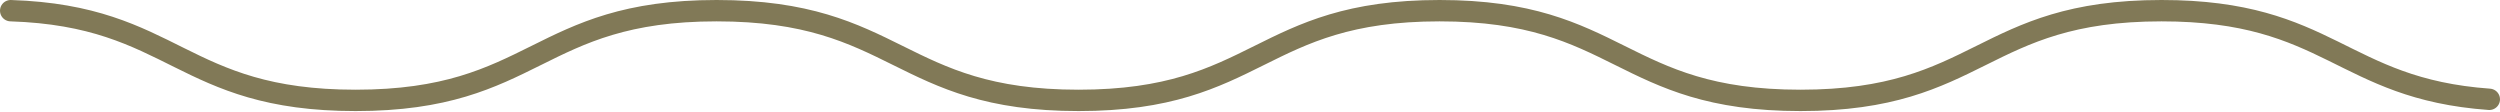
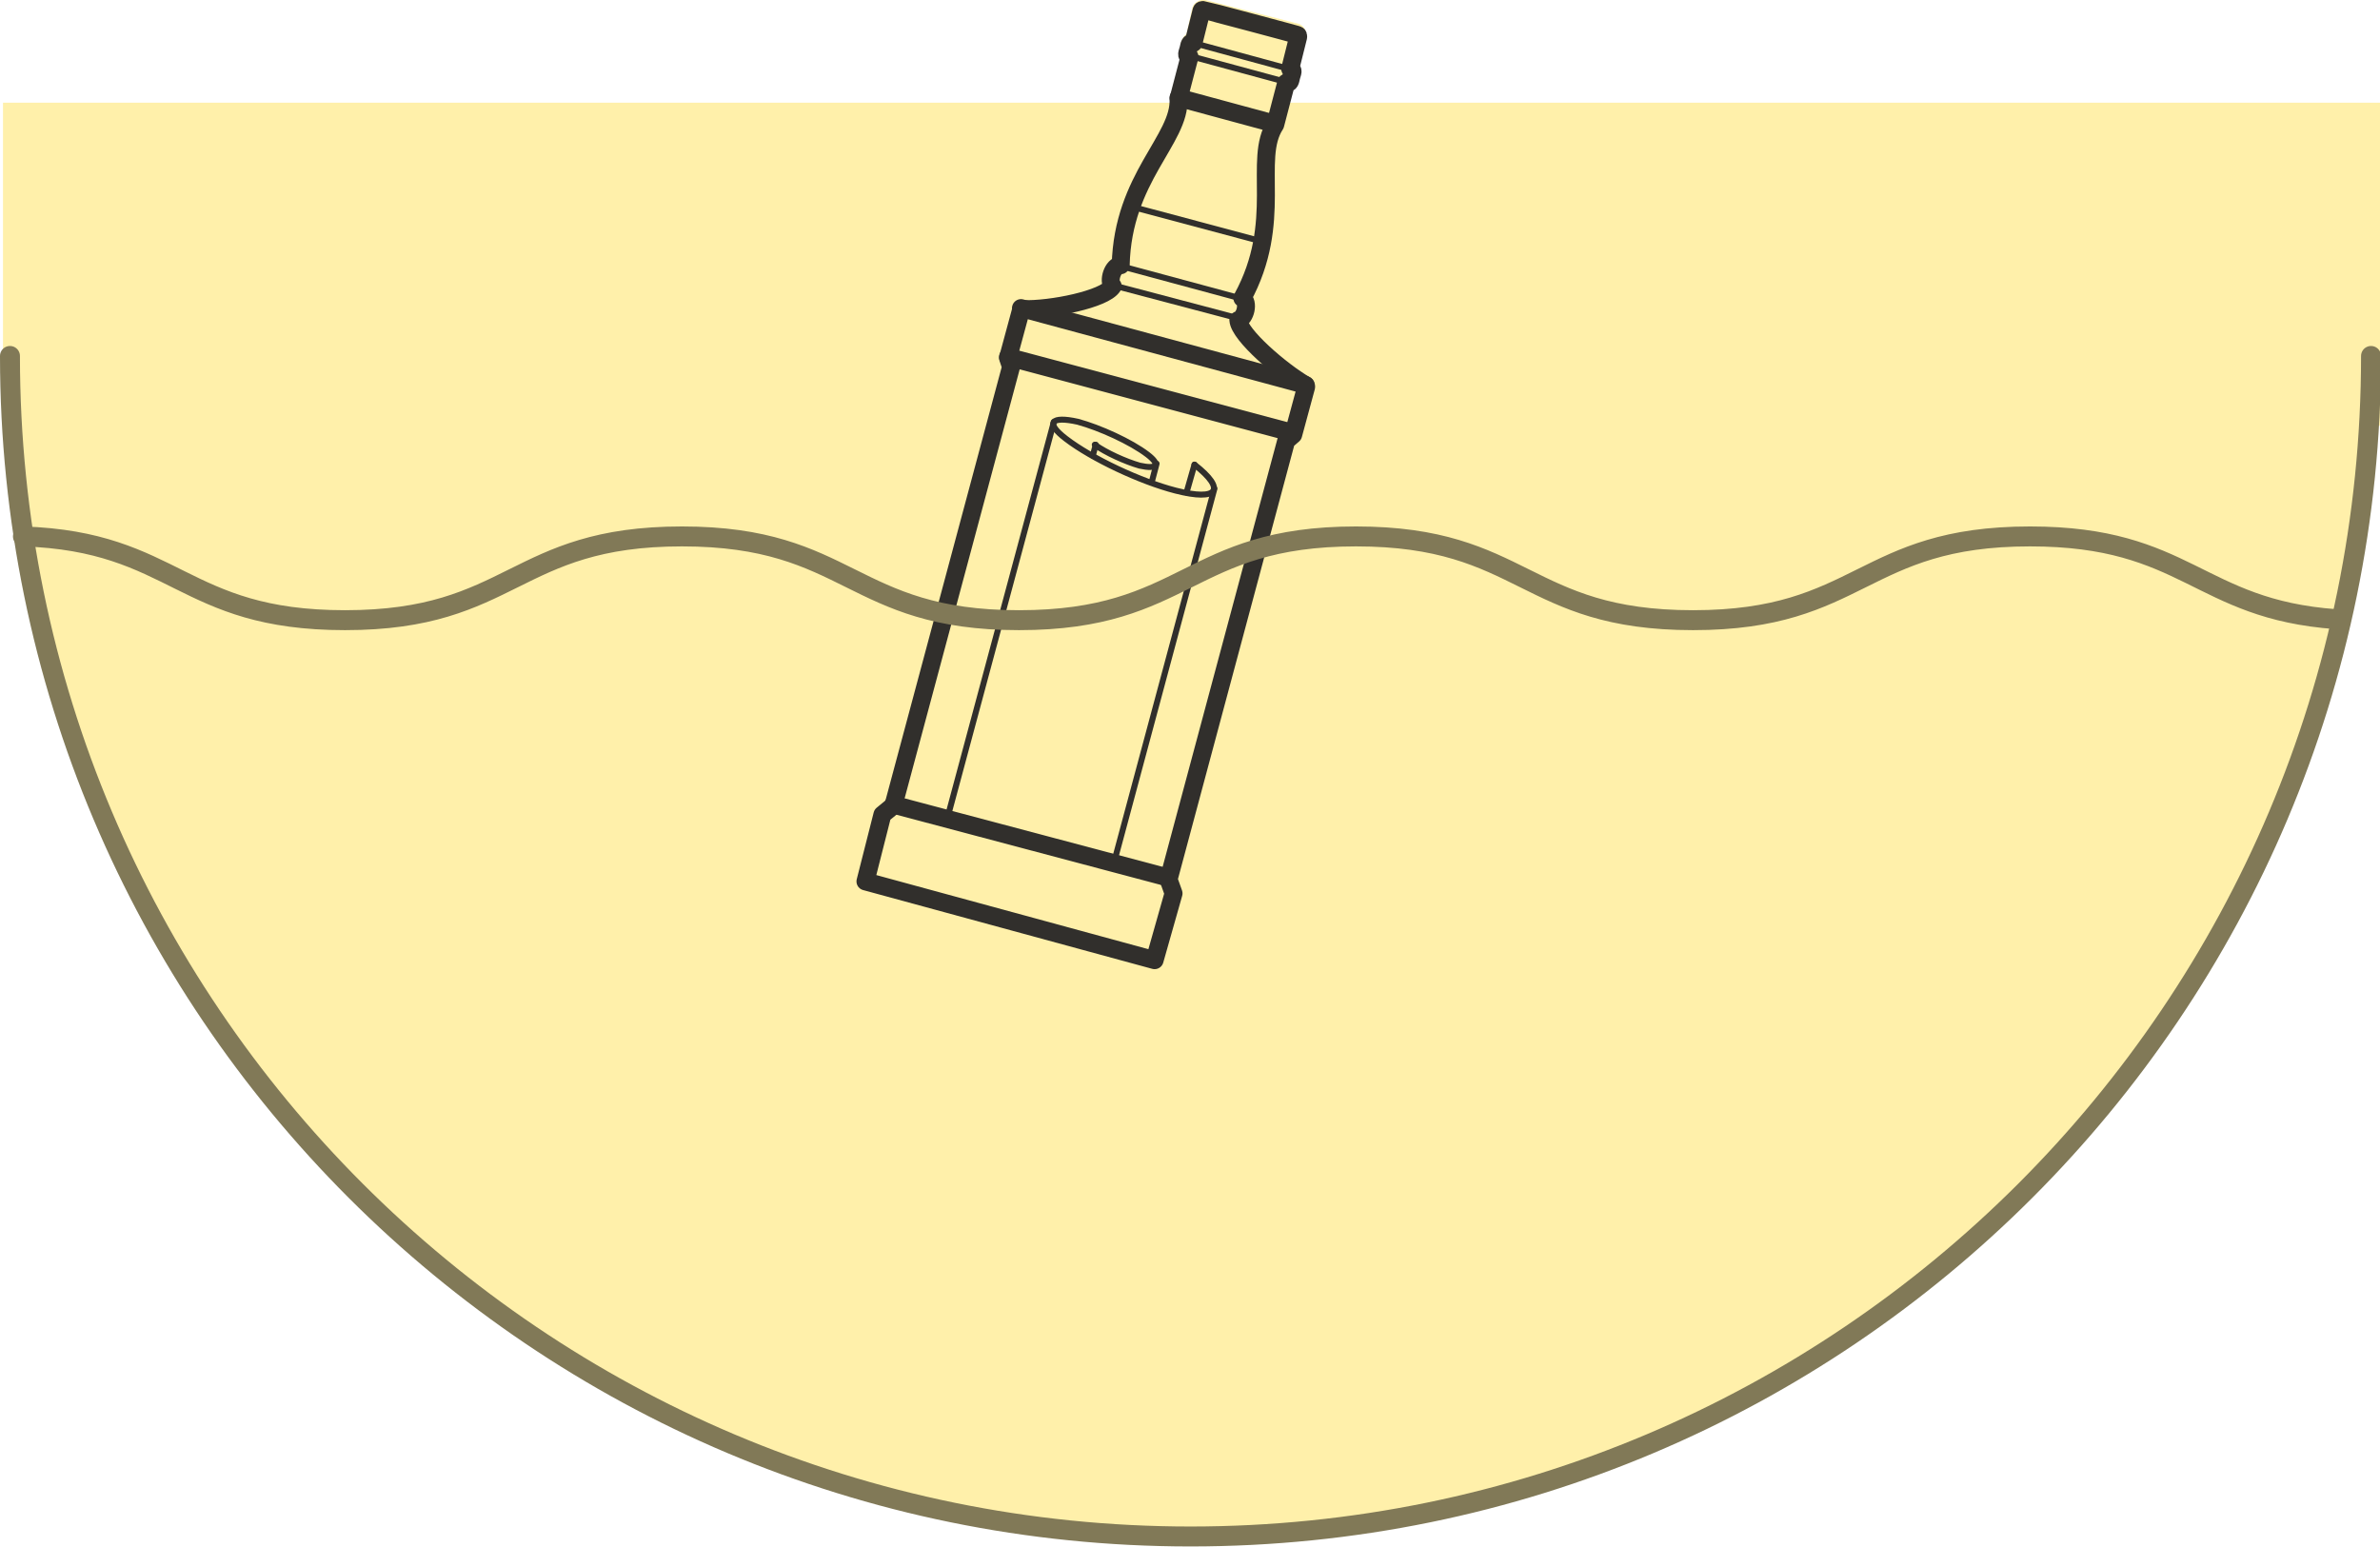
- <svg xmlns="http://www.w3.org/2000/svg" version="1.1" id="Слой_1" x="0px" y="0px" viewBox="0 0 234.1 10.4" style="enable-background:new 0 0 234.1 10.4;" xml:space="preserve">
+ <svg xmlns="http://www.w3.org/2000/svg" version="1.1" id="Слой_1" x="0px" y="0px" viewBox="0 0 238.7 155.1" style="enable-background:new 0 0 238.7 155.1;" xml:space="preserve">
  <style type="text/css">
- 	.st0{fill:none;stroke:#817957;stroke-width:2;stroke-linecap:round;stroke-linejoin:round;stroke-miterlimit:10;}
+ 	.st0{fill:#FFF0AA;}
+ 	.st1{fill:#FFF0AA;stroke:#817957;stroke-width:2;stroke-linecap:round;stroke-linejoin:round;stroke-miterlimit:10;}
+ 	.st2{fill:none;stroke:#312F2C;stroke-width:1.8;stroke-linecap:round;stroke-linejoin:round;stroke-miterlimit:10;}
+ 	.st3{fill:none;stroke:#312F2C;stroke-width:0.6;stroke-linecap:round;stroke-linejoin:round;stroke-miterlimit:10;}
+ 	.st4{fill:none;stroke:#817957;stroke-width:2;stroke-linecap:round;stroke-linejoin:round;stroke-miterlimit:10;}
</style>
-   <path class="st0" d="M1,1c15.4,0.5,15.9,8.4,32.3,8.4C50.2,9.4,50.2,1,67.1,1C84.1,1,84.1,9.4,101,9.4c16.9,0,16.9-8.4,33.8-8.4  c16.9,0,16.9,8.4,33.8,8.4c16.9,0,16.9-8.4,33.8-8.4c15.8,0,16.8,7.3,30.7,8.3" />
+   <rect x="0.3" y="10.3" class="st0" width="238.5" height="32.4" />
+   <path id="_x31_8" class="st1" d="M1,35.7c0,65.4,53,118.4,118.4,118.4c65.4,0,118.4-53,118.4-118.4" />
+   <g>
+     <path class="st0" d="M118.4,89.1L118,88l11.7-43.5l0.5-0.4c0,0,0.1-0.1,0.1-0.1c0,0,0.1-0.1,0.1-0.1c0.1-0.1,0.1-0.2,0.1-0.3   l1.3-4.8c0.1-0.5-0.1-1-0.5-1.2c-2.4-1.3-5.4-4.1-6.1-5.4c0.3-0.4,0.5-0.9,0.6-1.3c0.1-0.5,0-0.9-0.2-1.3c2.3-4.4,2.3-8.4,2.2-11.5   c0-2.2,0-4,0.8-5.3c0.1-0.1,0.1-0.2,0.1-0.3l1-3.7c0.4-0.3,0.5-0.7,0.6-1l0-0.2l0-0.1c0.1-0.3,0.2-0.7,0-1.2l0.7-2.6   c0.1-0.5-0.2-1.1-0.7-1.3L120.9,0c-0.5-0.1-1.1,0.2-1.3,0.7L119,3.4c-0.4,0.3-0.5,0.7-0.6,1l0,0.2l0,0.1c-0.1,0.3-0.2,0.7,0,1.2   l-1,3.7c0,0.1,0,0.2,0,0.3c0.1,1.5-0.8,3-2,5c-1.6,2.7-3.6,6.1-3.8,11.1c-0.3,0.2-0.6,0.6-0.8,1c-0.2,0.4-0.3,0.9-0.2,1.4   c-1.2,0.7-5.2,1.6-8,1.6c-0.5,0-0.9,0.3-1,0.8l-1.3,4.8c0,0.1,0,0.2,0,0.3c0,0,0,0.1,0,0.1c0,0,0,0.1,0,0.1l0.2,0.6L88.8,80.2   l-0.9,0.8c-0.1,0.1-0.3,0.3-0.3,0.5l-1.7,6.7c-0.1,0.5,0.2,1,0.6,1.1l28.9,7.8c0.5,0.1,1-0.2,1.1-0.6l1.9-6.7   C118.5,89.5,118.5,89.3,118.4,89.1z" />
+     <g>
+       <g>
+         <g>
+           <path class="st2" d="M86.8,88.4l1.7-6.7l1.1-0.9l11.8-44l-0.3-0.9l1.3-4.8c0-0.1,0.1-0.1,0.2-0.1c2.8,0.1,8.2-1,9-2.3      c-0.5-0.5,0-2.1,0.8-2.1c0.2-8.8,6-12.6,5.8-16.7l1.1-4.2c-0.4-0.1-0.2-0.4-0.1-0.8c0.1-0.4,0.1-0.7,0.5-0.6l0.8-3.2      c0-0.1,0.1-0.1,0.2-0.1c0.1,0,9.5,2.5,9.4,2.5c0.1,0,0.1,0.1,0.1,0.2l-0.8,3.2c0.4,0.1,0.2,0.4,0.1,0.8      c-0.1,0.4-0.1,0.7-0.5,0.6l-1.1,4.2c-2.3,3.5,0.9,9.7-3.3,17.4c0.7,0.4,0.3,2-0.4,2.2c0.1,1.5,4.3,5.1,6.7,6.5      c0.1,0,0.1,0.1,0.1,0.2l-1.3,4.8l-0.7,0.6l-11.8,44l0.5,1.4l-1.9,6.7L86.8,88.4z" />
+           <line class="st3" x1="113.4" y1="20.7" x2="126.5" y2="24.2" />
+           <line class="st3" x1="112.1" y1="26.6" x2="124.7" y2="30" />
+           <line class="st3" x1="111.6" y1="28.6" x2="124.1" y2="31.9" />
+           <line class="st2" x1="118.2" y1="9.8" x2="127.8" y2="12.4" />
+           <line class="st2" x1="130.9" y1="38.6" x2="102.4" y2="30.9" />
+           <line class="st3" x1="119.3" y1="5.6" x2="128.9" y2="8.2" />
+           <line class="st3" x1="119.3" y1="4.2" x2="129.6" y2="7" />
+           <line class="st2" x1="101.1" y1="35.8" x2="129.6" y2="43.4" />
+           <line class="st2" x1="89.6" y1="80.7" x2="117.1" y2="88" />
+         </g>
+         <path class="st3" d="M119.8,46.6c3.2,2.5,2.4,3.7-1.9,2.6c-3.5-0.9-8.4-3.2-11-5.2c-2.1-1.6-1.5-2.3,1.2-1.7c2.2,0.6,5.3,2,7,3.3     c1.3,1,1,1.5-0.8,1.1c-1.4-0.4-3.4-1.3-4.5-2.1" />
+         <line class="st3" x1="119.8" y1="46.6" x2="119" y2="49.4" />
+         <line class="st3" x1="121.8" y1="49" x2="111.7" y2="86.6" />
+         <line class="st3" x1="105.7" y1="42.3" x2="95" y2="82.1" />
+         <line class="st3" x1="109.9" y1="44.6" x2="109.6" y2="45.7" />
+         <line class="st3" x1="116" y1="46.5" x2="115.5" y2="48.4" />
+       </g>
+     </g>
+   </g>
+   <path class="st4" d="M2.3,53.8c15.4,0.5,15.9,8.4,32.3,8.4c16.9,0,16.9-8.4,33.8-8.4c16.9,0,16.9,8.4,33.8,8.4  c16.9,0,16.9-8.4,33.8-8.4c16.9,0,16.9,8.4,33.8,8.4c16.9,0,16.9-8.4,33.8-8.4c15.8,0,16.8,7.3,30.7,8.3" />
</svg>
